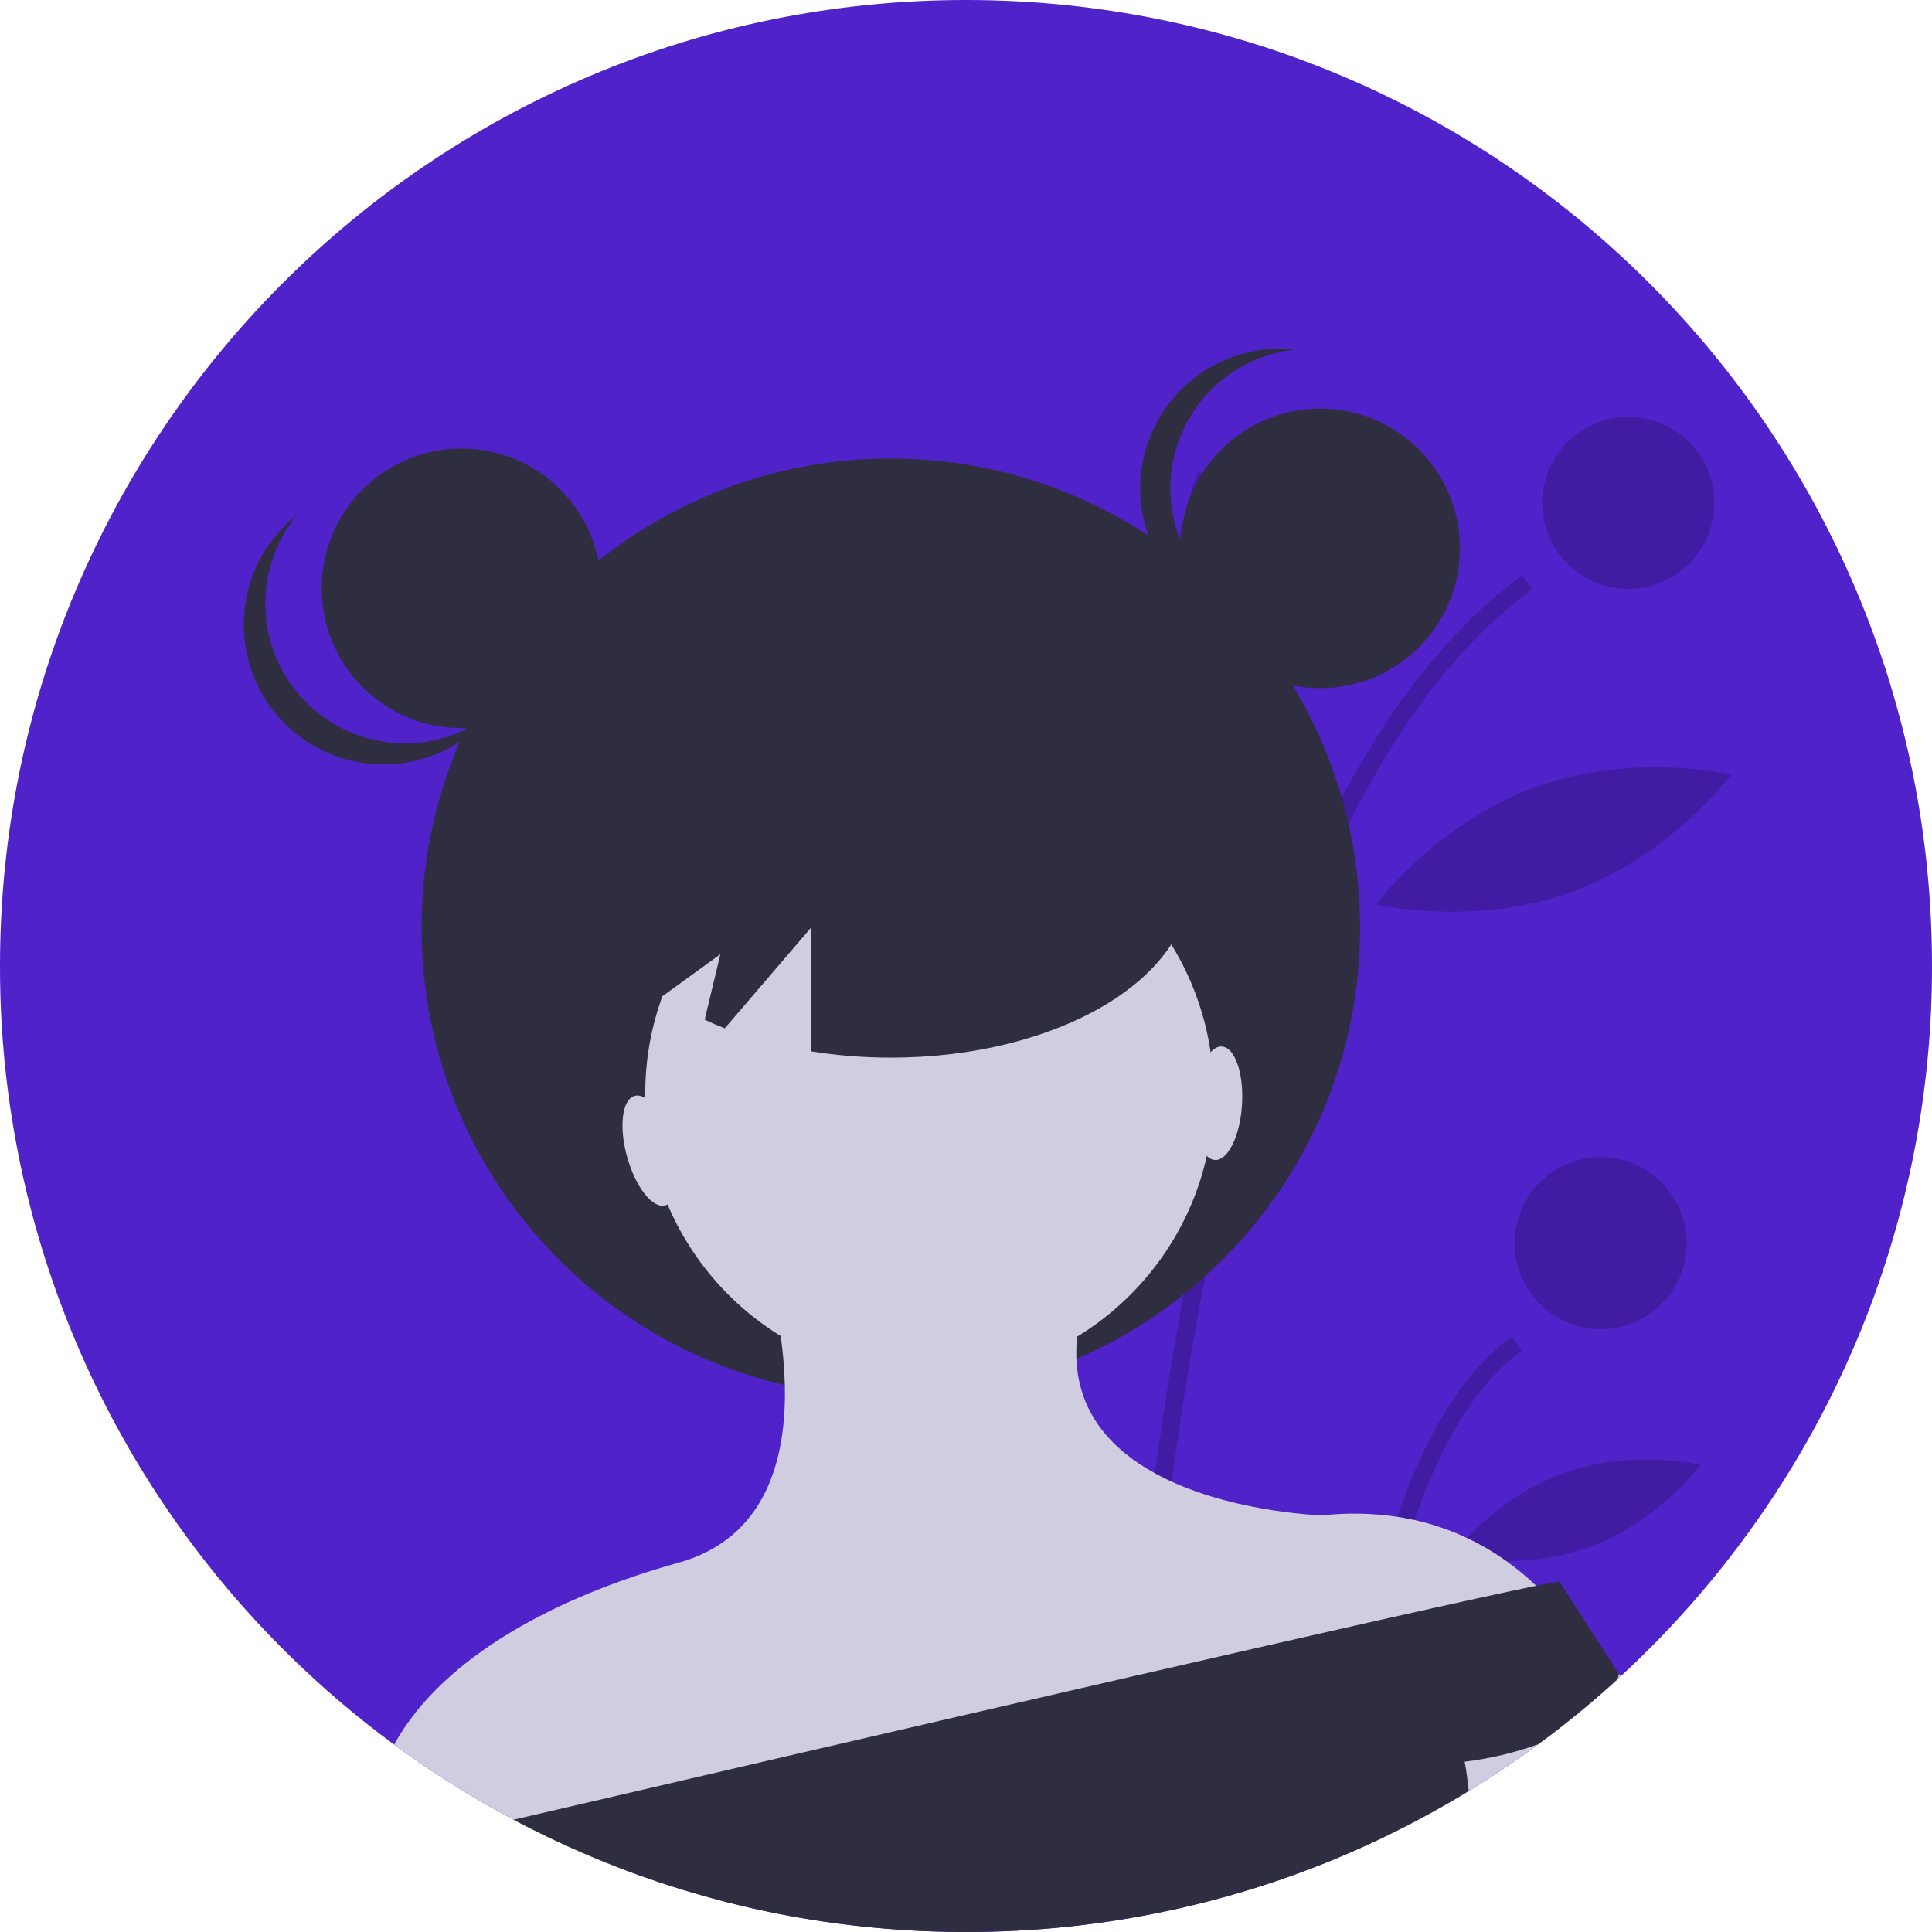
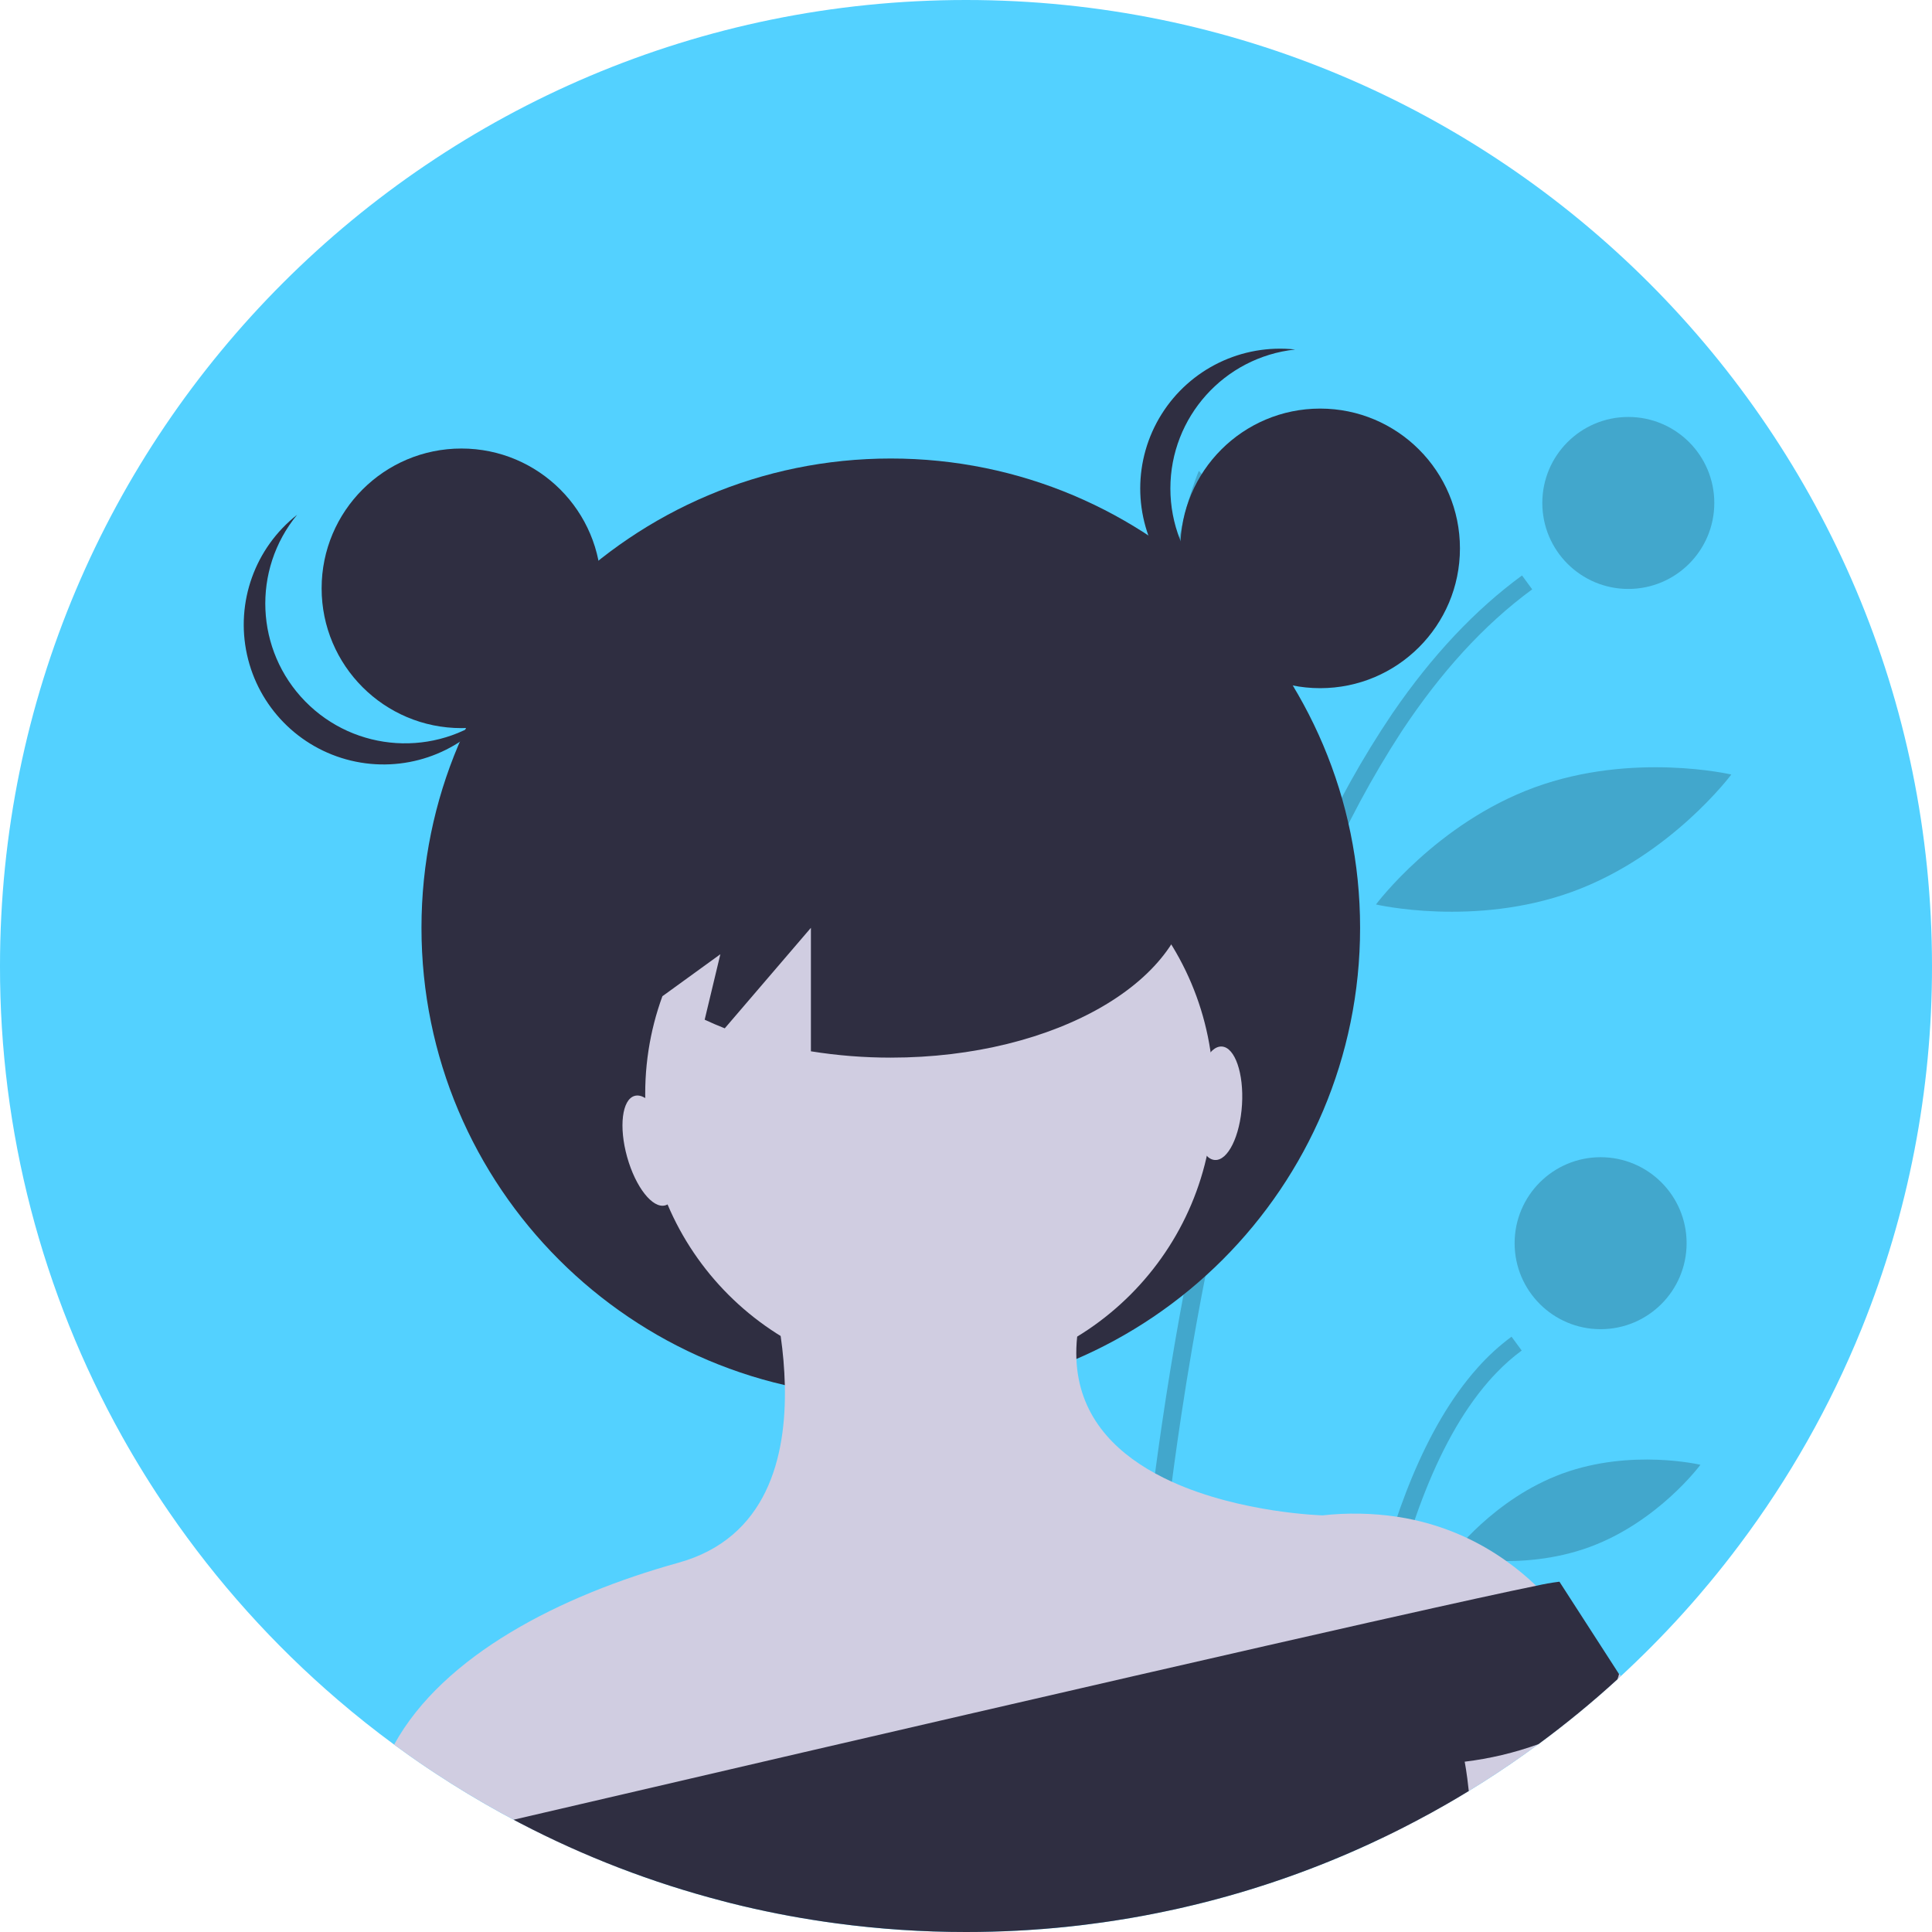
<svg xmlns="http://www.w3.org/2000/svg" id="f36e36b5-a914-4189-a8f7-2c7091a7d461" data-name="Layer 1" width="676" height="676" viewBox="0 0 676 676">
-   <path d="M938,450a337.1,337.1,0,0,1-24.55,126.7c-.04.09-.07.17-.11.26v.01a336.513,336.513,0,0,1-42.79,75.64q-5.055,6.75-10.43,13.22c-1.31,1.58-2.64,3.15-3.97,4.7q-10.275,11.925-21.62,22.85-2.64,2.55-5.34,5.04c-.42.39-.84.77-1.26,1.16a337.819,337.819,0,0,1-27.65,22.7q-9.675,7.155-19.86,13.59-2.235,1.425-4.5,2.8-3.93,2.4-7.93,4.69-5.22,3-10.57,5.81c-1.44.77-2.89,1.51-4.34,2.25-2.12,1.09-4.25,2.14-6.4,3.17-.37.18-.74.36-1.11.53-1.4.68-2.82,1.34-4.24,2a334.896,334.896,0,0,1-57.46,20.39c-.11.03-.21.05-.32.08-1.29.33-2.59.65-3.89.96-.97.24-1.95.47-2.93.69a2.488,2.488,0,0,1-.37.09c-2.01.47-4.02.92-6.05,1.33-1.14.24-2.28.48-3.42.71-.69.15-1.39.28-2.08.41-.87.17-1.73.33-2.6.5-.48.1-.96.18-1.45.26-1.1.2-2.2.4-3.29.59-1.86.32-3.74.63-5.61.91-1.36.21-2.71.41-4.07.6-1.6.23-3.2.44-4.81.64-.44.07-.88.12-1.32.17q-.855.105-1.71.21c-1.15.14-2.3.27-3.46.39-.6.07-1.19.13-1.79.19q-1.71.18-3.42.33c-1.47.14-2.94.26-4.42.38-1.8.14-3.59.27-5.4.38-1.16.07-2.32.14-3.49.2-2.98.16-5.96.27-8.96.35-1.49.04-2.99.07-4.49.09h-.03c-1.49.02-2.99.03-4.49.03a339.151,339.151,0,0,1-45.45-3.04q-16.575-2.22-32.62-6.02c-.43-.1-.86-.2-1.28-.31-1.08-.25-2.15-.52-3.22-.79-.95-.24-1.89-.49-2.84-.74a335.357,335.357,0,0,1-70.6-27.19c-.11-.06-.23-.12-.34-.18-.65-.34-1.29-.67-1.93-1.02q-2.115-1.11-4.21-2.26-11.925-6.555-23.24-14.02-2.91-1.905-5.76-3.87c-.61-.42-1.21-.84-1.81-1.26-.63-.44-1.26-.88-1.88-1.32q-2.475-1.755-4.92-3.55-10.125-7.44-19.65-15.61a339.74,339.74,0,0,1-59.16-65.85Q312.315,628.19,304.71,614.59A336.39,336.39,0,0,1,262,450c0-186.67,151.33-338,338-338S938,263.33,938,450Z" transform="translate(-262 -112)" fill="#5023ca" />
+   <path d="M938,450a337.1,337.1,0,0,1-24.55,126.7c-.04.09-.07.17-.11.26v.01a336.513,336.513,0,0,1-42.79,75.64q-5.055,6.75-10.43,13.22c-1.31,1.58-2.64,3.15-3.97,4.7q-10.275,11.925-21.62,22.85-2.64,2.55-5.34,5.04c-.42.39-.84.77-1.26,1.16a337.819,337.819,0,0,1-27.65,22.7q-9.675,7.155-19.86,13.59-2.235,1.425-4.5,2.8-3.93,2.4-7.93,4.69-5.22,3-10.57,5.81c-1.44.77-2.89,1.51-4.34,2.25-2.12,1.09-4.25,2.14-6.4,3.17-.37.18-.74.36-1.11.53-1.4.68-2.82,1.34-4.24,2a334.896,334.896,0,0,1-57.46,20.39c-.11.03-.21.05-.32.08-1.29.33-2.59.65-3.89.96-.97.24-1.95.47-2.93.69a2.488,2.488,0,0,1-.37.09c-2.01.47-4.02.92-6.05,1.33-1.14.24-2.28.48-3.42.71-.69.15-1.39.28-2.08.41-.87.17-1.73.33-2.6.5-.48.1-.96.18-1.45.26-1.1.2-2.2.4-3.29.59-1.86.32-3.74.63-5.61.91-1.36.21-2.71.41-4.07.6-1.6.23-3.2.44-4.81.64-.44.07-.88.12-1.32.17q-.855.105-1.71.21c-1.15.14-2.3.27-3.46.39-.6.07-1.19.13-1.79.19q-1.71.18-3.42.33c-1.47.14-2.94.26-4.42.38-1.8.14-3.59.27-5.4.38-1.16.07-2.32.14-3.49.2-2.98.16-5.96.27-8.96.35-1.49.04-2.99.07-4.49.09h-.03c-1.49.02-2.99.03-4.49.03a339.151,339.151,0,0,1-45.45-3.04q-16.575-2.22-32.62-6.02c-.43-.1-.86-.2-1.28-.31-1.08-.25-2.15-.52-3.22-.79-.95-.24-1.89-.49-2.84-.74a335.357,335.357,0,0,1-70.6-27.19c-.11-.06-.23-.12-.34-.18-.65-.34-1.29-.67-1.93-1.02q-2.115-1.11-4.21-2.26-11.925-6.555-23.24-14.02-2.91-1.905-5.76-3.87c-.61-.42-1.21-.84-1.81-1.26-.63-.44-1.26-.88-1.88-1.32q-2.475-1.755-4.92-3.55-10.125-7.44-19.65-15.61a339.74,339.74,0,0,1-59.16-65.85Q312.315,628.19,304.71,614.59A336.39,336.39,0,0,1,262,450c0-186.67,151.33-338,338-338S938,263.33,938,450Z" transform="translate(-262 -112)" fill="#53d1ff" />
  <path d="M654.35,778.63c1.08-.25,2.15-.52,3.22-.79.95-.24,1.89-.49,2.84-.74.05-1.99.12-4.18.19-6.55.59-18.56,1.98-48.44,5.26-84.44q.27-2.895.54-5.83c1.17-12.2,2.54-25.03,4.18-38.33.05-.44.11-.87.16-1.31,1.33-10.78,2.84-21.85,4.54-33.13q1.785-11.835,3.86-23.93c.1-.56.2-1.13.3-1.69.4-2.33.81-4.65,1.23-6.99,1.17-6.51,2.42-13.06,3.73-19.61,4.61-23.04,10.1-46.22,16.65-68.77a550.909,550.909,0,0,1,24.53-68.61,338.806,338.806,0,0,1,26.74-49.83c.15-.23.3-.45.45-.68,13.15-19.81,28.18-36.62,45.34-49.19l-3.56-4.86q-24.66,18.075-45.24,48.1c-.07.1-.13.19-.2.29A327.437,327.437,0,0,0,722.19,410a527.395,527.395,0,0,0-25.68,69.37q-9.84,33.03-17.65,71.57-2.745,13.575-5.24,27.82c-.28,1.62-.56,3.24-.84,4.87,0,.02-.01.05-.01.07-.43,2.5-.84,5-1.26,7.53q-1.56,9.555-2.94,18.96-2.13,14.49-3.85,28.48-.57,4.62-1.1,9.17-.75,6.42-1.42,12.67-.945,8.7-1.73,17.03l-.15,1.53c-.08.88-.16,1.76-.24,2.63C656.02,725.49,654.75,760.86,654.35,778.63Z" transform="translate(-262 -112)" opacity="0.2" />
  <path d="M731.01,749.91c.11-.06.23-.12.34-.18,2.06-1.07,4.1-2.16,6.14-3.28.67-7.98,1.57-16.75,2.75-25.97.25-1.9.5-3.83.78-5.77.14-1.04.29-2.09.44-3.15,1.18-8.12,2.58-16.5,4.26-24.92,6.83-34.36,18.17-69.48,37-91.16,1.01-1.17,2.04-2.29,3.11-3.38a67.662,67.662,0,0,1,8.61-7.55l-3.56-4.85a77.071,77.071,0,0,0-11.8,10.79q-1.875,2.085-3.66,4.34c-17.33,21.81-28.15,54.1-34.89,86.07-1.76,8.34-3.24,16.67-4.5,24.78q-.48,3.18-.92,6.3C733.16,725.72,731.87,738.7,731.01,749.91Z" transform="translate(-262 -112)" opacity="0.2" />
  <circle cx="569.738" cy="175.982" r="30.089" opacity="0.2" />
  <circle cx="560.049" cy="434.991" r="30.089" opacity="0.2" />
  <path d="M712.286,338.521c6.38,35.997-7.705,68.592-7.705,68.592s-24.43-25.768-30.81-61.766,7.705-68.592,7.705-68.592S705.905,302.524,712.286,338.521Z" transform="translate(-262 -112)" opacity="0.2" />
  <path d="M812.282,423.971c-34.335,12.555-68.837,4.498-68.837,4.498s21.166-28.413,55.501-40.968,68.837-4.498,68.837-4.498S846.617,411.416,812.282,423.971Z" transform="translate(-262 -112)" opacity="0.2" />
  <path d="M818.105,653.333c-24.066,8.8-48.283,3.059-48.283,3.059s14.802-20.008,38.868-28.808,48.283-3.059,48.283-3.059S842.171,644.533,818.105,653.333Z" transform="translate(-262 -112)" opacity="0.2" />
  <path d="M701.96,648.27l1.22.63C703.06,650.2,702.77,651,701.96,648.27Z" transform="translate(-262 -112)" fill="#2f2e41" />
  <path d="M703.57,648.69c.01.14.03.29.04.43l-.43-.22c.01-.13.02-.27.04-.41C703.32,646.74,703.2,644.67,703.57,648.69Z" transform="translate(-262 -112)" fill="#2f2e41" />
  <circle cx="311.683" cy="324.641" r="164.209" fill="#2f2e41" />
  <circle cx="325.2" cy="382.713" r="99.444" fill="#d0cde1" />
  <path d="M814.27,685.31l-.12.03-23.13,5.55-48.16,11.56-6.57,1.58L663.05,721.6l-6.22,1.5L479.14,765.74a333.639,333.639,0,0,1-35.15-15.83c-.11-.06-.23-.12-.34-.18-.65-.34-1.29-.67-1.93-1.02q-2.115-1.11-4.21-2.26-11.925-6.555-23.24-14.02-2.91-1.905-5.76-3.87c-.61-.42-1.21-.84-1.81-1.26-.63-.44-1.26-.88-1.88-1.32q-2.475-1.755-4.92-3.55c17.26-31.37,58.36-52.22,99.46-63.63,31.02-8.62,37.84-36.95,37.25-62.16a146.952,146.952,0,0,0-1.46-17.18,167.478,167.478,0,0,0-5.96-26.74l99.45,3.32,10.26,23.64a53.492,53.492,0,0,0-.27,7.82c.78,19.39,12.75,31.93,27.52,40.02,1.92,1.05,3.89,2.03,5.89,2.94,24.22,11.01,52.73,11.76,52.73,11.76a101.52,101.52,0,0,1,26.09.49q3.15.48,6.12,1.15A88.139,88.139,0,0,1,789.09,658.23a91.601,91.601,0,0,1,10.41,8.63A82.676,82.676,0,0,1,814.27,685.31Z" transform="translate(-262 -112)" fill="#d0cde1" />
  <path d="M829.19,698.42c-.42.39-.84.77-1.26,1.16a337.819,337.819,0,0,1-27.65,22.7q-9.675,7.155-19.86,13.59-2.235,1.425-4.5,2.8-3.93,2.4-7.93,4.69-5.22,3-10.57,5.81c-1.44.77-2.89,1.51-4.34,2.25-2.12,1.09-4.25,2.14-6.4,3.17-.37.18-.74.36-1.11.53l-4.23-3.51,49.68-60.72,9.99-12.21s3.99,0,13.14,6.66a130.993,130.993,0,0,1,14.3,12.34C828.69,697.93,828.94,698.17,829.19,698.42Z" transform="translate(-262 -112)" fill="#d0cde1" />
  <path d="M828.49,697.74a11.392,11.392,0,0,1-.56,1.84,337.819,337.819,0,0,1-27.65,22.7,117.95,117.95,0,0,1-25.79,6.13s.75,3.76,1.43,10.26q-3.93,2.4-7.93,4.69-5.22,3-10.57,5.81c-1.44.77-2.89,1.51-4.34,2.25-2.12,1.09-4.25,2.14-6.4,3.17-.37.18-.74.36-1.11.53-1.4.68-2.82,1.34-4.24,2a334.896,334.896,0,0,1-57.46,20.39c-.11.03-.21.05-.32.08-1.29.33-2.59.65-3.89.96-.97.24-1.95.47-2.93.69a2.488,2.488,0,0,1-.37.09c-2.01.47-4.02.92-6.05,1.33-1.14.24-2.28.48-3.42.71-.69.15-1.39.28-2.08.41-.87.17-1.73.33-2.6.5-.48.1-.96.18-1.45.26-1.1.2-2.2.4-3.29.59-1.86.32-3.74.63-5.61.91-1.36.21-2.71.41-4.07.6-1.6.23-3.2.44-4.81.64-.44.07-.88.12-1.32.17q-.855.105-1.71.21c-1.15.14-2.3.27-3.46.39-.6.07-1.19.13-1.79.19q-1.71.18-3.42.33c-1.47.14-2.94.26-4.42.38-1.8.14-3.59.27-5.4.38-1.16.07-2.32.14-3.49.2-2.98.16-5.96.27-8.96.35-1.49.04-2.99.07-4.49.09h-.03c-1.49.02-2.99.03-4.49.03a339.151,339.151,0,0,1-45.45-3.04q-16.575-2.22-32.62-6.02c-.43-.1-.86-.2-1.28-.31-1.08-.25-2.15-.52-3.22-.79-.95-.24-1.89-.49-2.84-.74a335.357,335.357,0,0,1-70.6-27.19c-.11-.06-.23-.12-.34-.18-.65-.34-1.29-.67-1.93-1.02,54.89-12.79,141.63-32.96,216.9-50.24q3.165-.72,6.29-1.44c27.8-6.38,53.84-12.32,75.87-17.29q3.42-.765,6.7-1.5c23.67-5.32,42.05-9.36,52.02-11.38a81.488,81.488,0,0,1,8.14-1.43l20.81,32.25Z" transform="translate(-262 -112)" fill="#2f2e41" />
  <circle cx="161.449" cy="205.851" r="48.913" fill="#2f2e41" />
  <circle cx="461.917" cy="191.876" r="48.913" fill="#2f2e41" />
  <path d="M671.51,282.913a48.912,48.912,0,0,1,43.673-48.624,48.913,48.913,0,1,0,0,97.248A48.912,48.912,0,0,1,671.51,282.913Z" transform="translate(-262 -112)" fill="#2f2e41" />
  <path d="M368.796,357.416a48.912,48.912,0,0,1-2.836-65.296,48.913,48.913,0,1,0,68.06,69.463A48.912,48.912,0,0,1,368.796,357.416Z" transform="translate(-262 -112)" fill="#2f2e41" />
  <path d="M573.683,359.777c-57.887,0-104.814,27.374-104.814,61.142,0,15.109,9.433,28.918,25.003,39.586l20.178-14.62-5.487,22.904c2.277,1.055,4.602,2.076,7.026,3.02l30.144-35.168v43.204a175.958,175.958,0,0,0,27.95,2.216c57.887,0,104.814-27.374,104.814-61.142S631.57,359.777,573.683,359.777Z" transform="translate(-262 -112)" fill="#2f2e41" />
  <path d="M675.003,303.876s-7.597,34.938,39.874,48.913Z" transform="translate(-262 -112)" fill="#2f2e41" />
  <path d="M468.869,310.235s17.469,39.061-34.938,56.53Z" transform="translate(-262 -112)" fill="#2f2e41" />
  <ellipse cx="489.413" cy="514.602" rx="8.287" ry="19.889" transform="translate(-382.6084 38.98959) rotate(-15.63946)" fill="#d0cde1" />
  <ellipse cx="688.302" cy="498.027" rx="19.889" ry="8.287" transform="translate(-113.0938 1042.414) rotate(-86.47577)" fill="#d0cde1" />
</svg>
